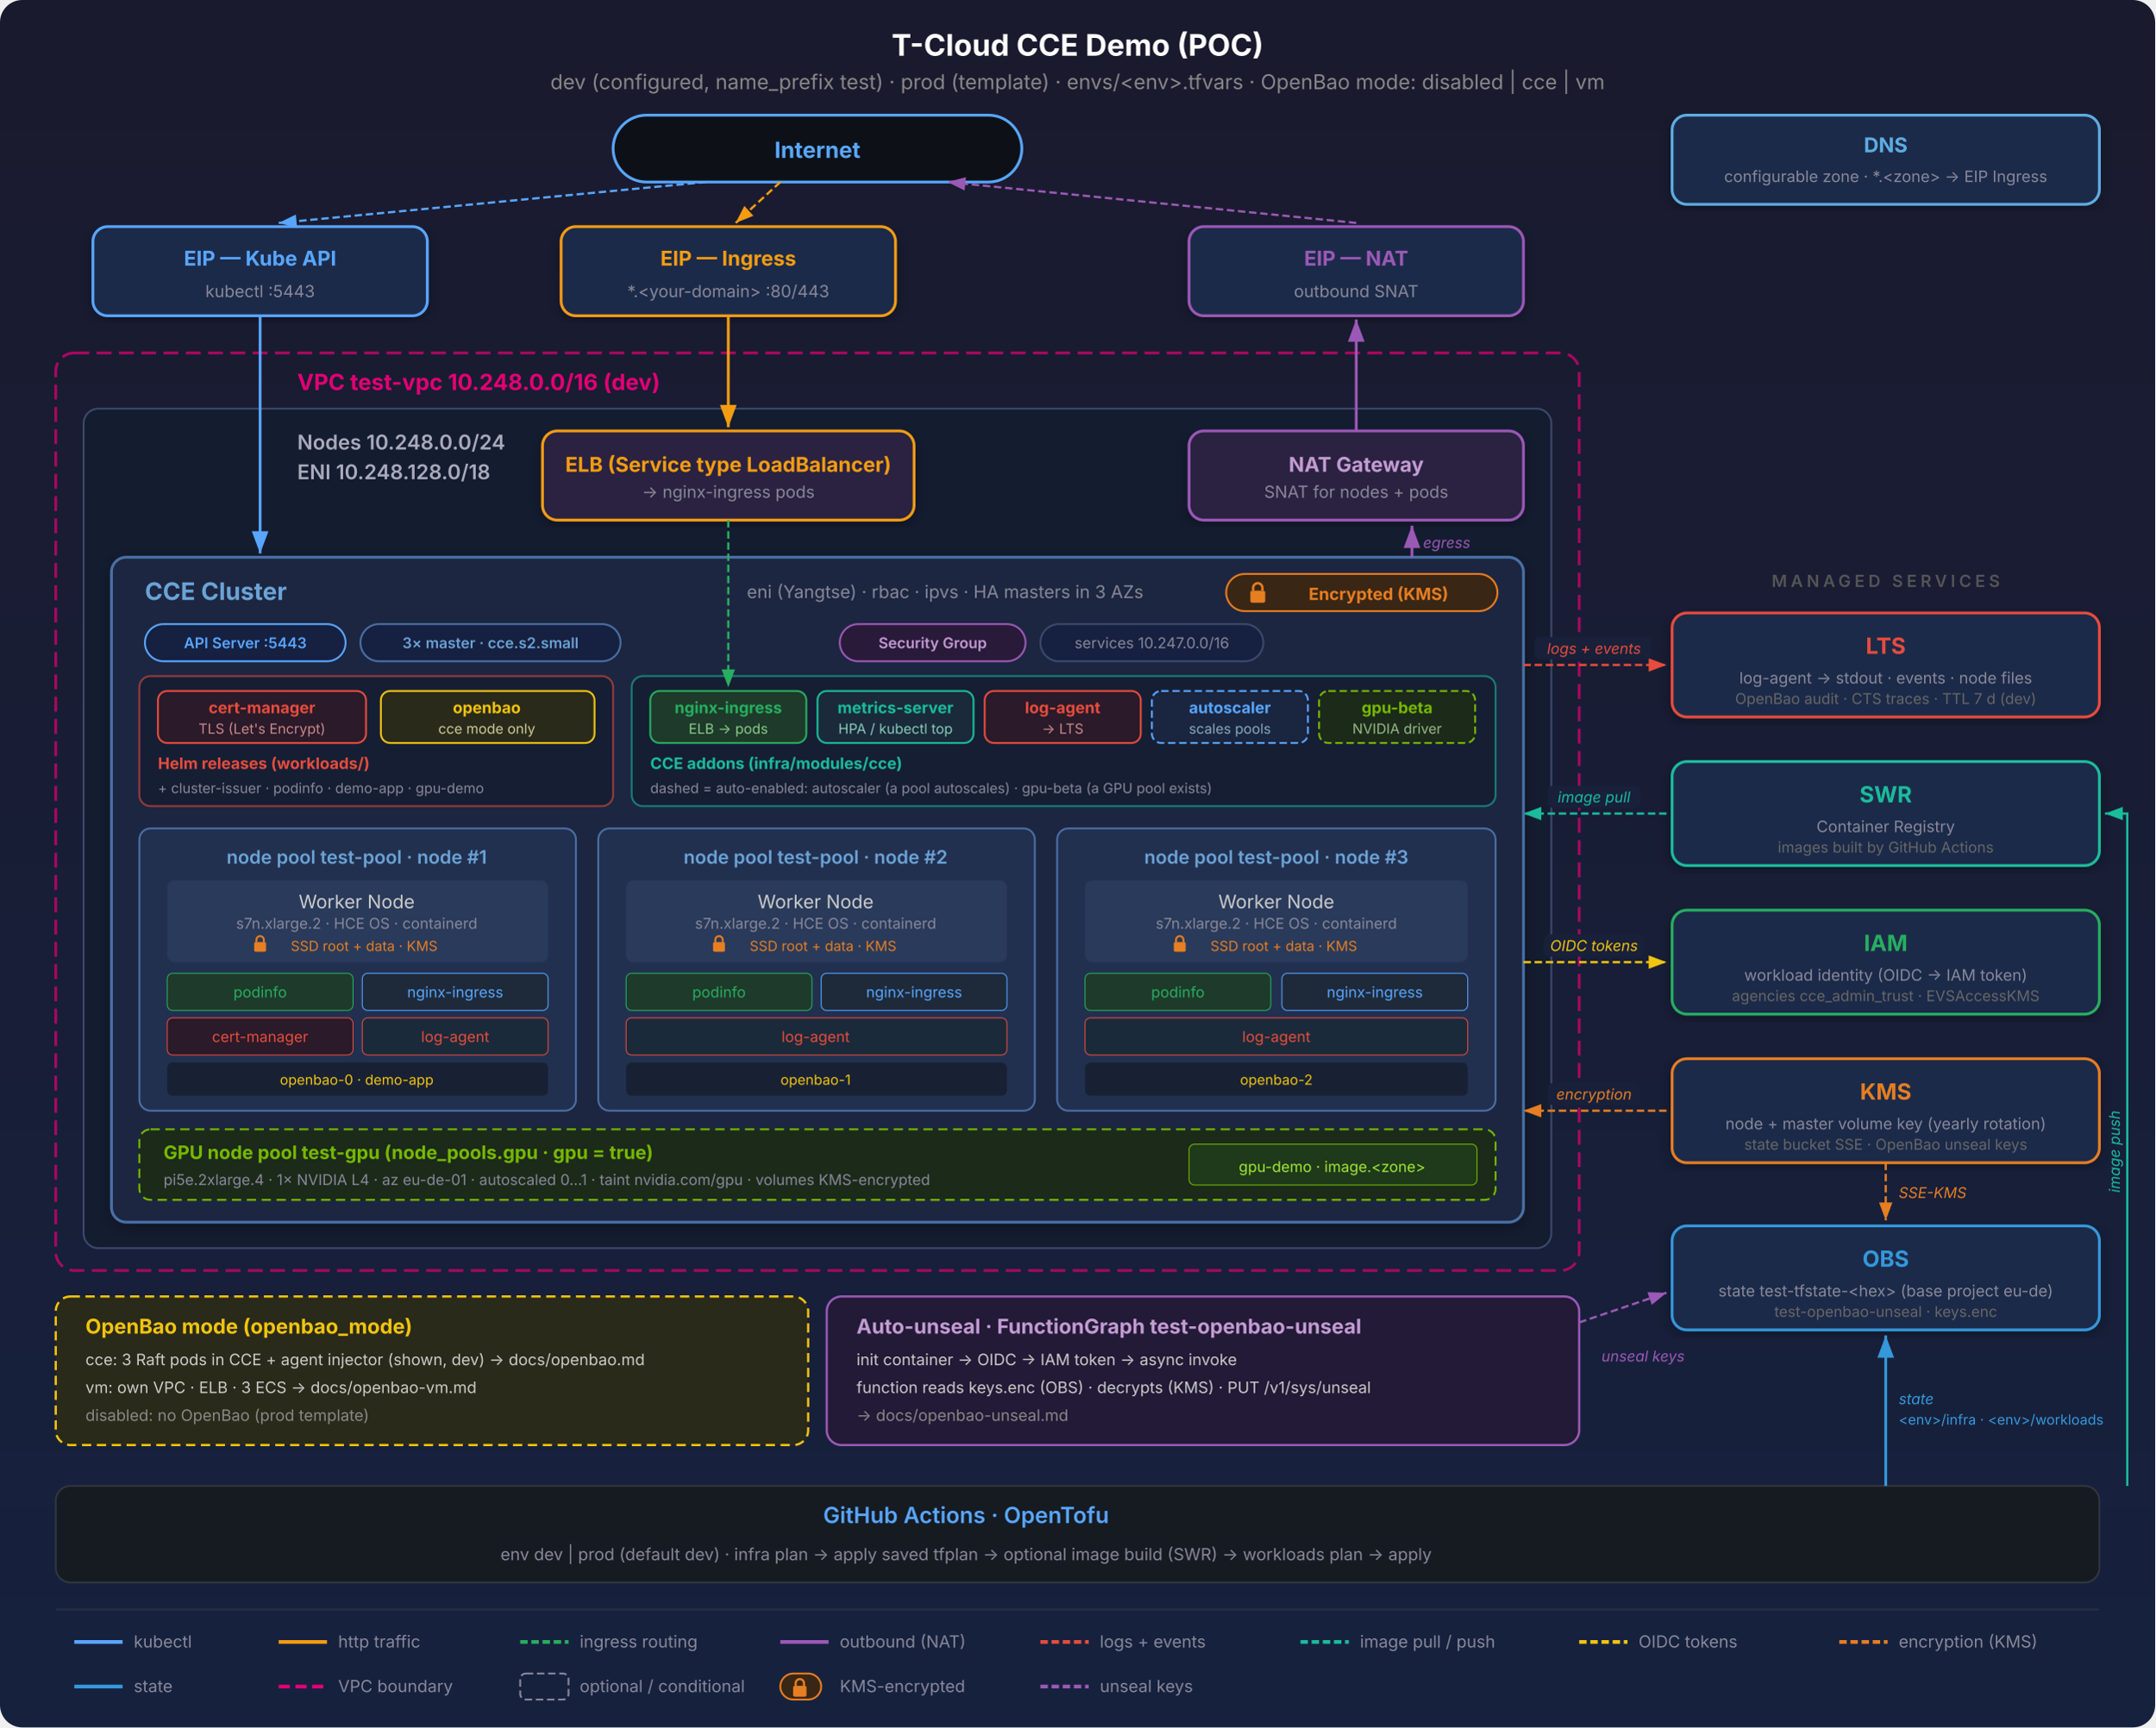
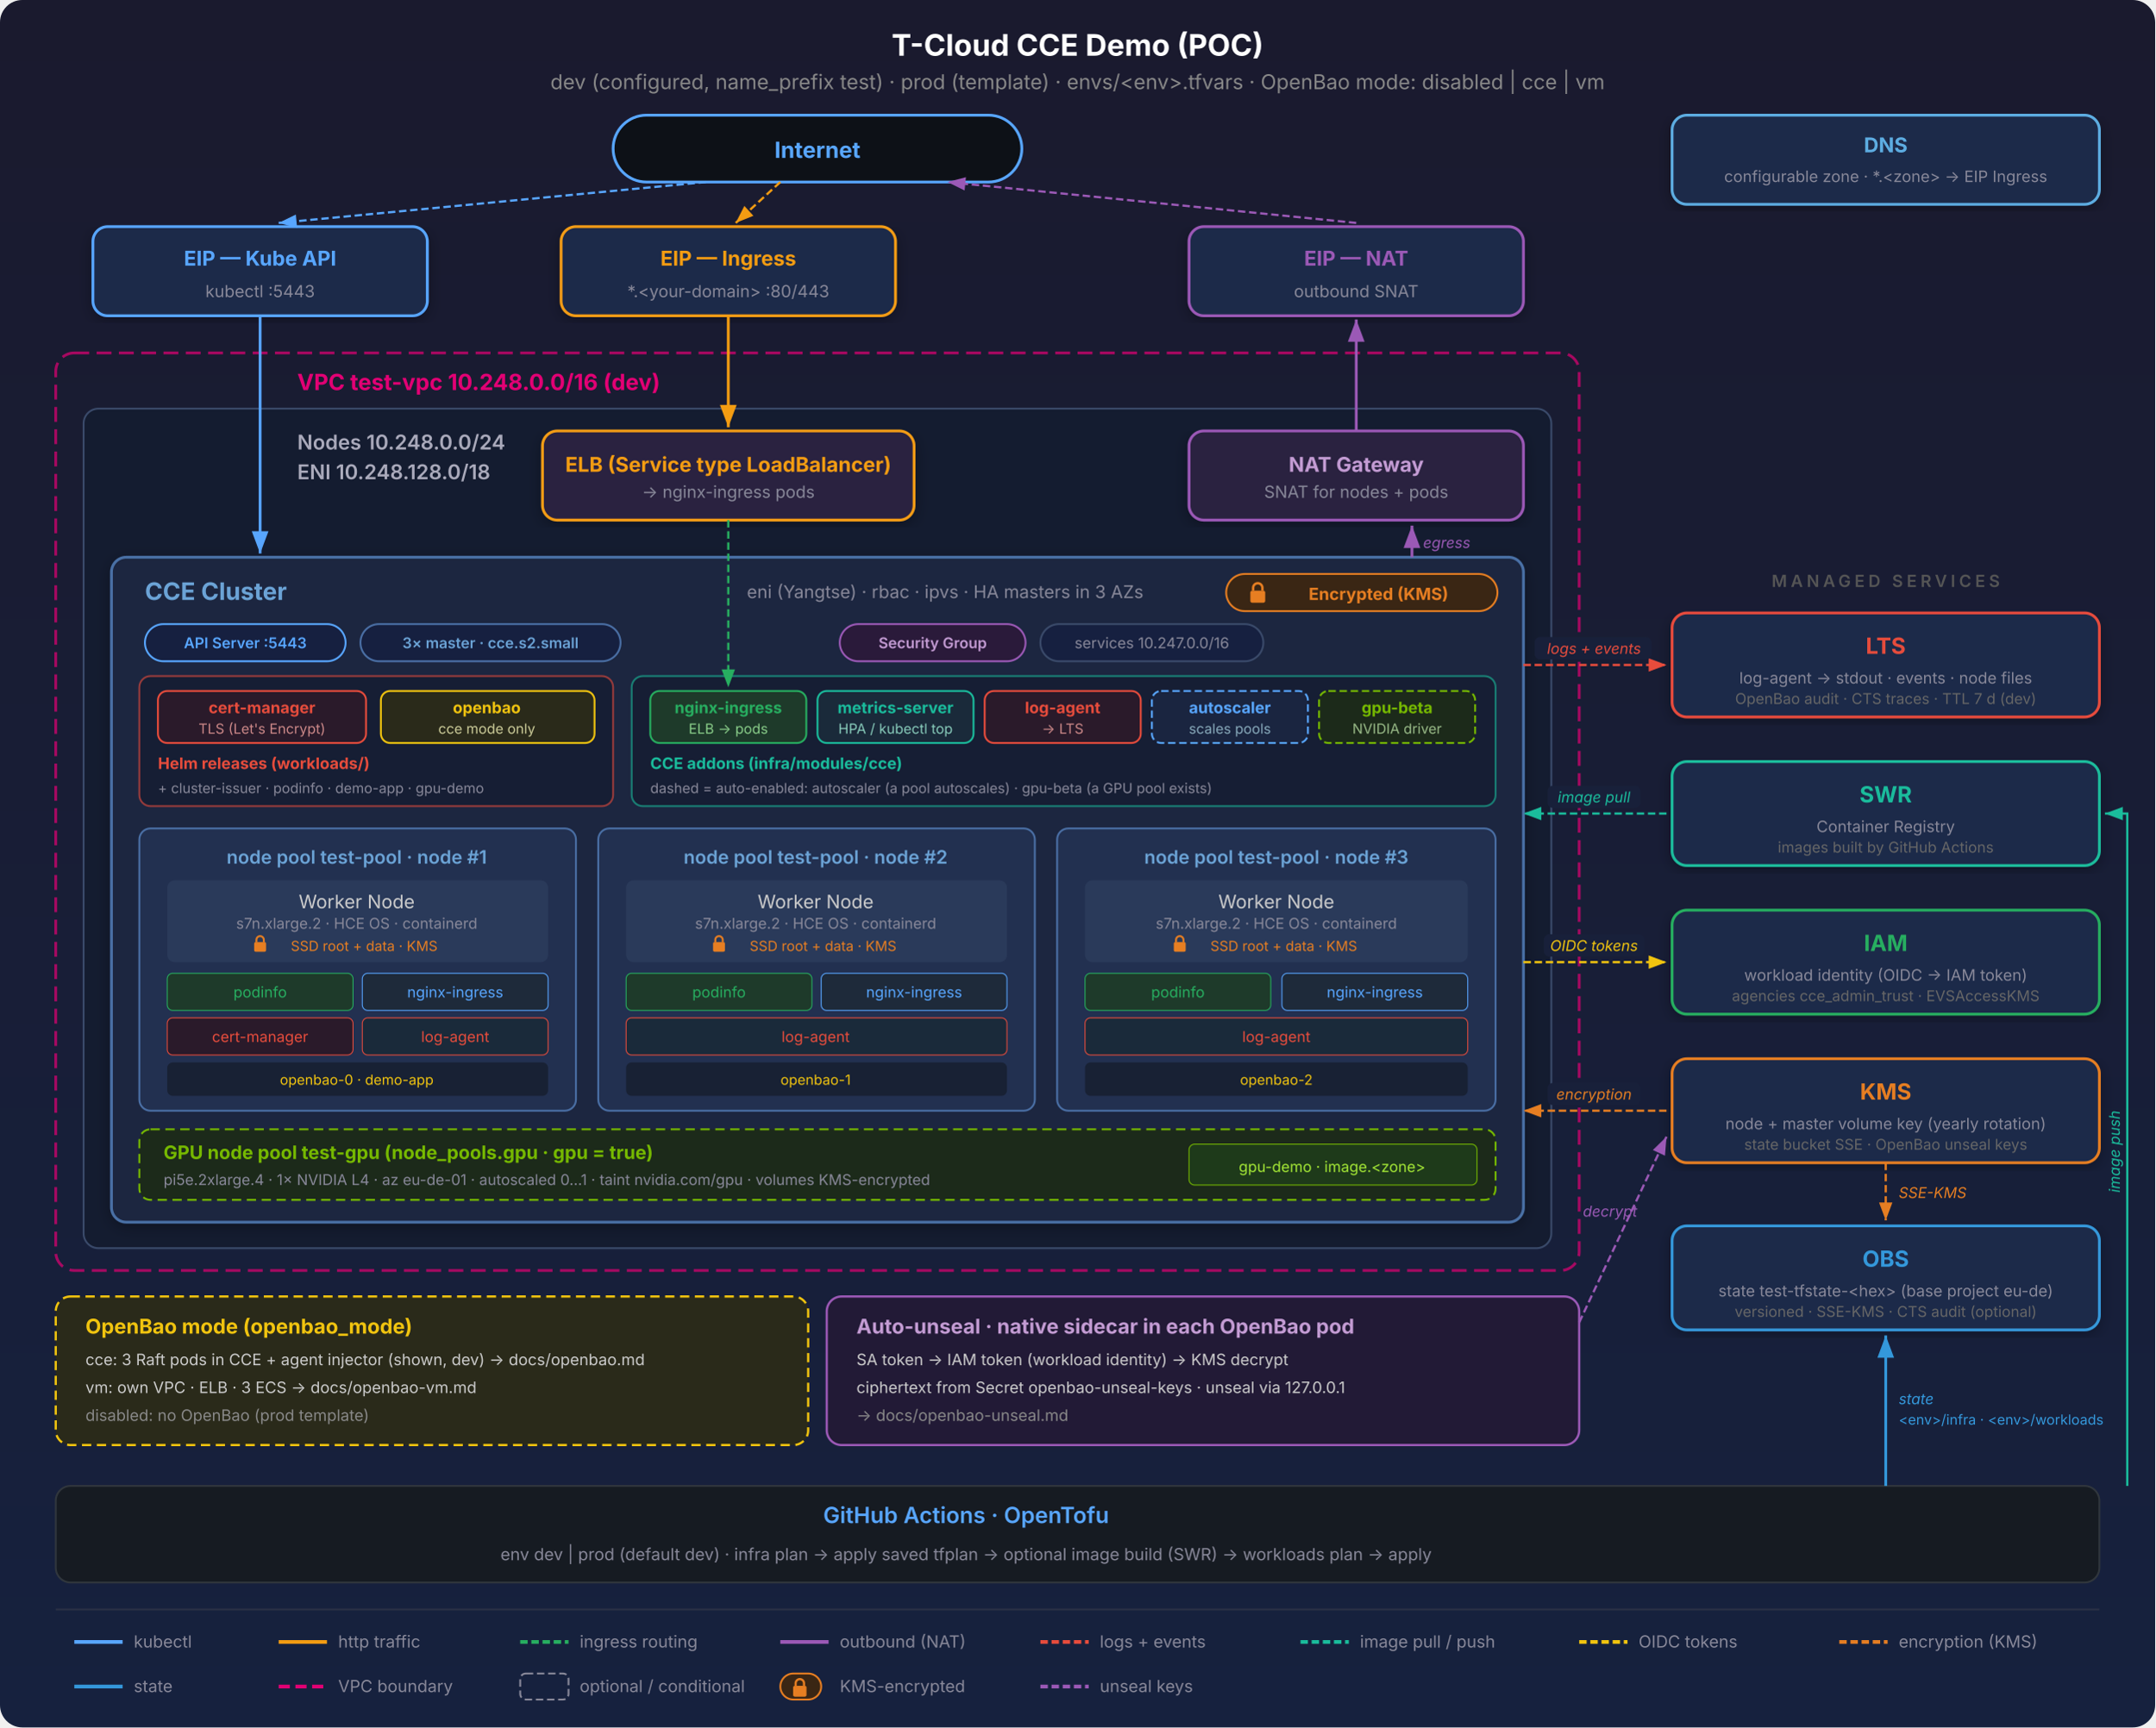
<svg xmlns="http://www.w3.org/2000/svg" viewBox="0 0 1160 930" font-family="Inter, -apple-system, sans-serif">
  <defs>
    <linearGradient id="bg" x1="0" y1="0" x2="0" y2="1">
      <stop offset="0%" stop-color="#1a1a2e" />
      <stop offset="100%" stop-color="#16213e" />
    </linearGradient>
    <filter id="shadow" x="-4%" y="-4%" width="108%" height="112%">
      <feDropShadow dx="0" dy="2" stdDeviation="4" flood-color="#000" flood-opacity="0.3" />
    </filter>
    <marker id="arrB" markerWidth="8" markerHeight="6" refX="8" refY="3" orient="auto">
      <path d="M0,0 L8,3 L0,6" fill="#58a6ff" />
    </marker>
    <marker id="arrO" markerWidth="8" markerHeight="6" refX="8" refY="3" orient="auto">
      <path d="M0,0 L8,3 L0,6" fill="#f39c12" />
    </marker>
    <marker id="arrG" markerWidth="8" markerHeight="6" refX="8" refY="3" orient="auto">
      <path d="M0,0 L8,3 L0,6" fill="#27ae60" />
    </marker>
    <marker id="arrR" markerWidth="8" markerHeight="6" refX="8" refY="3" orient="auto">
      <path d="M0,0 L8,3 L0,6" fill="#e74c3c" />
    </marker>
    <marker id="arrP" markerWidth="8" markerHeight="6" refX="8" refY="3" orient="auto">
      <path d="M0,0 L8,3 L0,6" fill="#9b59b6" />
    </marker>
    <marker id="arrT" markerWidth="8" markerHeight="6" refX="8" refY="3" orient="auto">
      <path d="M0,0 L8,3 L0,6" fill="#1abc9c" />
    </marker>
    <marker id="arrK" markerWidth="8" markerHeight="6" refX="8" refY="3" orient="auto">
      <path d="M0,0 L8,3 L0,6" fill="#e67e22" />
    </marker>
    <marker id="arrS" markerWidth="8" markerHeight="6" refX="8" refY="3" orient="auto">
      <path d="M0,0 L8,3 L0,6" fill="#3498db" />
    </marker>
    <marker id="arrY" markerWidth="8" markerHeight="6" refX="8" refY="3" orient="auto">
      <path d="M0,0 L8,3 L0,6" fill="#f1c40f" />
    </marker>
    <symbol id="lock" viewBox="0 0 10 12">
      <path d="M2.5,5 V3.5 a2.5,2.5 0 0 1 5,0 V5" fill="none" stroke="#e67e22" stroke-width="1.3" />
      <rect x="1" y="5" width="8" height="6.5" rx="1" fill="#e67e22" />
    </symbol>
  </defs>
  <rect width="1160" height="930" rx="12" fill="url(#bg)" />
  <text x="580" y="30" text-anchor="middle" fill="#fff" font-size="16" font-weight="700">T-Cloud CCE Demo (POC)</text>
  <text x="580" y="48" text-anchor="middle" fill="#888" font-size="11">dev (configured, name_prefix test) · prod (template) · envs/&lt;env&gt;.tfvars · OpenBao mode: disabled | cce | vm</text>
  <rect x="330" y="62" width="220" height="36" rx="18" fill="#0d1117" stroke="#58a6ff" stroke-width="1.5" />
  <text x="440" y="85" text-anchor="middle" fill="#58a6ff" font-size="12" font-weight="700">Internet</text>
  <rect x="50" y="122" width="180" height="48" rx="8" fill="#1e2a4a" stroke="#58a6ff" stroke-width="1.5" filter="url(#shadow)" />
  <text x="140" y="143" text-anchor="middle" fill="#58a6ff" font-size="11" font-weight="700">EIP — Kube API</text>
  <text x="140" y="160" text-anchor="middle" fill="#889" font-size="9">kubectl :5443</text>
  <rect x="302" y="122" width="180" height="48" rx="8" fill="#1e2a4a" stroke="#f39c12" stroke-width="1.5" filter="url(#shadow)" />
  <text x="392" y="143" text-anchor="middle" fill="#f39c12" font-size="11" font-weight="700">EIP — Ingress</text>
  <text x="392" y="160" text-anchor="middle" fill="#889" font-size="9">*.&lt;your-domain&gt; :80/443</text>
  <rect x="640" y="122" width="180" height="48" rx="8" fill="#1e2a4a" stroke="#9b59b6" stroke-width="1.5" filter="url(#shadow)" />
  <text x="730" y="143" text-anchor="middle" fill="#9b59b6" font-size="11" font-weight="700">EIP — NAT</text>
  <text x="730" y="160" text-anchor="middle" fill="#889" font-size="9">outbound SNAT</text>
  <line x1="380" y1="98" x2="150" y2="120" stroke="#58a6ff" stroke-width="1.2" stroke-dasharray="4 2" marker-end="url(#arrB)" />
  <line x1="420" y1="98" x2="396" y2="120" stroke="#f39c12" stroke-width="1.2" stroke-dasharray="4 2" marker-end="url(#arrO)" />
  <line x1="730" y1="120" x2="510" y2="98" stroke="#9b59b6" stroke-width="1.2" stroke-dasharray="4 2" marker-end="url(#arrP)" />
  <rect x="30" y="190" width="820" height="494" rx="10" fill="none" stroke="#e20074" stroke-width="1.5" stroke-dasharray="8 4" opacity="0.7" />
  <text x="160" y="210" fill="#e20074" font-size="12" font-weight="700">VPC test-vpc  10.248.0.0/16 (dev)</text>
  <rect x="45" y="220" width="790" height="452" rx="8" fill="#141c30" stroke="#3a4a6a" stroke-width="1" />
  <text x="160" y="242" fill="#aab" font-size="11" font-weight="600">Nodes 10.248.0.0/24</text>
  <text x="160" y="258" fill="#aab" font-size="11" font-weight="600">ENI 10.248.128.0/18</text>
  <rect x="292" y="232" width="200" height="48" rx="8" fill="#2a2040" stroke="#f39c12" stroke-width="1.5" filter="url(#shadow)" />
  <text x="392" y="254" text-anchor="middle" fill="#f39c12" font-size="11" font-weight="700">ELB  (Service type LoadBalancer)</text>
  <text x="392" y="268" text-anchor="middle" fill="#889" font-size="9">→ nginx-ingress pods</text>
  <line x1="392" y1="170" x2="392" y2="230" stroke="#f39c12" stroke-width="1.5" marker-end="url(#arrO)" />
  <rect x="640" y="232" width="180" height="48" rx="8" fill="#2a2040" stroke="#9b59b6" stroke-width="1.5" filter="url(#shadow)" />
  <text x="730" y="254" text-anchor="middle" fill="#c39bd3" font-size="11" font-weight="700">NAT Gateway</text>
  <text x="730" y="268" text-anchor="middle" fill="#889" font-size="9">SNAT for nodes + pods</text>
  <line x1="730" y1="232" x2="730" y2="172" stroke="#9b59b6" stroke-width="1.5" marker-end="url(#arrP)" />
  <line x1="140" y1="170" x2="140" y2="298" stroke="#58a6ff" stroke-width="1.5" marker-end="url(#arrB)" />
  <rect x="60" y="300" width="760" height="358" rx="8" fill="#1a2540" stroke="#4a6fa5" stroke-width="1.5" filter="url(#shadow)" />
  <text x="78" y="323" fill="#6ba3d6" font-size="13" font-weight="700">CCE Cluster</text>
  <text x="402" y="322" fill="#889" font-size="9.5">eni (Yangtse) · rbac · ipvs · HA masters in 3 AZs</text>
  <line x1="760" y1="300" x2="760" y2="283" stroke="#9b59b6" stroke-width="1.5" marker-end="url(#arrP)" />
  <text x="766" y="295" fill="#9b59b6" font-size="8" font-style="italic">egress</text>
  <rect x="660" y="309" width="146" height="20" rx="10" fill="#3a2614" stroke="#e67e22" stroke-width="1" />
  <use href="#lock" x="672" y="313" width="10" height="12" />
  <text x="742" y="323" text-anchor="middle" fill="#e67e22" font-size="9" font-weight="700">Encrypted (KMS)</text>
  <rect x="78" y="336" width="108" height="20" rx="10" fill="#162040" stroke="#58a6ff" stroke-width="1" />
  <text x="132" y="349" text-anchor="middle" fill="#58a6ff" font-size="8" font-weight="600">API Server :5443</text>
  <rect x="194" y="336" width="140" height="20" rx="10" fill="#162040" stroke="#4a6fa5" stroke-width="1" />
  <text x="264" y="349" text-anchor="middle" fill="#6ba3d6" font-size="8" font-weight="600">3× master · cce.s2.small</text>
  <rect x="452" y="336" width="100" height="20" rx="10" fill="#2a1a3a" stroke="#9b59b6" stroke-width="1" />
  <text x="502" y="349" text-anchor="middle" fill="#c39bd3" font-size="8" font-weight="600">Security Group</text>
  <rect x="560" y="336" width="120" height="20" rx="10" fill="#162040" stroke="#3a4a6a" stroke-width="1" />
  <text x="620" y="349" text-anchor="middle" fill="#889" font-size="8">services 10.247.0.0/16</text>
  <rect x="75" y="364" width="255" height="70" rx="6" fill="#161e34" stroke="#e74c3c" stroke-width="1" stroke-opacity="0.6" />
  <rect x="85" y="372" width="112" height="28" rx="5" fill="#2a1a2a" stroke="#e74c3c" stroke-width="1" />
  <text x="141" y="384" text-anchor="middle" fill="#e74c3c" font-size="8.5" font-weight="700">cert-manager</text>
  <text x="141" y="395" text-anchor="middle" fill="#c88" font-size="7.5">TLS (Let's Encrypt)</text>
  <rect x="205" y="372" width="115" height="28" rx="5" fill="#2a2a1a" stroke="#f1c40f" stroke-width="1" />
  <text x="262" y="384" text-anchor="middle" fill="#f1c40f" font-size="8.5" font-weight="700">openbao</text>
  <text x="262" y="395" text-anchor="middle" fill="#cc9" font-size="7.5">cce mode only</text>
  <text x="85" y="414" fill="#e74c3c" font-size="8.5" font-weight="700">Helm releases (workloads/)</text>
  <text x="85" y="427" fill="#889" font-size="7.5">+ cluster-issuer · podinfo · demo-app · gpu-demo</text>
  <rect x="340" y="364" width="465" height="70" rx="6" fill="#161e34" stroke="#1abc9c" stroke-width="1" stroke-opacity="0.6" />
  <rect x="350" y="372" width="84" height="28" rx="5" fill="#1e3a2a" stroke="#27ae60" stroke-width="1" />
  <text x="392" y="384" text-anchor="middle" fill="#27ae60" font-size="8.5" font-weight="700">nginx-ingress</text>
  <text x="392" y="395" text-anchor="middle" fill="#8c8" font-size="7.5">ELB → pods</text>
  <rect x="440" y="372" width="84" height="28" rx="5" fill="#1a2a3a" stroke="#1abc9c" stroke-width="1" />
  <text x="482" y="384" text-anchor="middle" fill="#1abc9c" font-size="8.5" font-weight="700">metrics-server</text>
  <text x="482" y="395" text-anchor="middle" fill="#8cb" font-size="7.5">HPA / kubectl top</text>
  <rect x="530" y="372" width="84" height="28" rx="5" fill="#2a1a2a" stroke="#e74c3c" stroke-width="1" />
  <text x="572" y="384" text-anchor="middle" fill="#e74c3c" font-size="8.5" font-weight="700">log-agent</text>
  <text x="572" y="395" text-anchor="middle" fill="#c88" font-size="7.5">→ LTS</text>
  <rect x="620" y="372" width="84" height="28" rx="5" fill="#1a2540" stroke="#58a6ff" stroke-width="1" stroke-dasharray="4 2" />
  <text x="662" y="384" text-anchor="middle" fill="#58a6ff" font-size="8.5" font-weight="700">autoscaler</text>
  <text x="662" y="395" text-anchor="middle" fill="#8ab" font-size="7.5">scales pools</text>
  <rect x="710" y="372" width="84" height="28" rx="5" fill="#1c2a1a" stroke="#76b900" stroke-width="1" stroke-dasharray="4 2" />
  <text x="752" y="384" text-anchor="middle" fill="#76b900" font-size="8.5" font-weight="700">gpu-beta</text>
  <text x="752" y="395" text-anchor="middle" fill="#9b8" font-size="7.5">NVIDIA driver</text>
  <text x="350" y="414" fill="#1abc9c" font-size="8.5" font-weight="700">CCE addons (infra/modules/cce)</text>
  <text x="350" y="427" fill="#889" font-size="7.5">dashed = auto-enabled: autoscaler (a pool autoscales) · gpu-beta (a GPU pool exists)</text>
  <line x1="392" y1="280" x2="392" y2="370" stroke="#27ae60" stroke-width="1.2" stroke-dasharray="4 2" marker-end="url(#arrG)" />
  <rect x="75" y="446" width="235" height="152" rx="6" fill="#223050" stroke="#4a6fa5" stroke-width="1" />
  <text x="192" y="465" text-anchor="middle" fill="#6ba3d6" font-size="10" font-weight="600">node pool test-pool · node #1</text>
  <rect x="90" y="474" width="205" height="44" rx="4" fill="#2a3a5a" />
  <text x="192" y="489" text-anchor="middle" fill="#ccc" font-size="10">Worker Node</text>
  <text x="192" y="500" text-anchor="middle" fill="#889" font-size="8">s7n.xlarge.2 · HCE OS · containerd</text>
  <use href="#lock" x="136" y="503" width="8" height="10" />
  <text x="196" y="512" text-anchor="middle" fill="#e67e22" font-size="7.5">SSD root + data · KMS</text>
  <rect x="90" y="524" width="100" height="20" rx="3" fill="#1e3a2a" stroke="#27ae60" stroke-width="0.5" />
  <text x="140" y="537" text-anchor="middle" fill="#27ae60" font-size="8">podinfo</text>
  <rect x="195" y="524" width="100" height="20" rx="3" fill="#1e2a3a" stroke="#58a6ff" stroke-width="0.5" />
  <text x="245" y="537" text-anchor="middle" fill="#58a6ff" font-size="8">nginx-ingress</text>
  <rect x="90" y="548" width="100" height="20" rx="3" fill="#2a1a2a" stroke="#e74c3c" stroke-width="0.5" />
  <text x="140" y="561" text-anchor="middle" fill="#e74c3c" font-size="8">cert-manager</text>
  <rect x="195" y="548" width="100" height="20" rx="3" fill="#1a2a3a" stroke="#e74c3c" stroke-width="0.5" />
  <text x="245" y="561" text-anchor="middle" fill="#e74c3c" font-size="8">log-agent</text>
  <rect x="90" y="572" width="205" height="18" rx="3" fill="#0d1117" opacity="0.5" />
  <text x="192" y="584" text-anchor="middle" fill="#f1c40f" font-size="7.5">openbao-0 · demo-app</text>
  <rect x="322" y="446" width="235" height="152" rx="6" fill="#223050" stroke="#4a6fa5" stroke-width="1" />
  <text x="439" y="465" text-anchor="middle" fill="#6ba3d6" font-size="10" font-weight="600">node pool test-pool · node #2</text>
  <rect x="337" y="474" width="205" height="44" rx="4" fill="#2a3a5a" />
  <text x="439" y="489" text-anchor="middle" fill="#ccc" font-size="10">Worker Node</text>
  <text x="439" y="500" text-anchor="middle" fill="#889" font-size="8">s7n.xlarge.2 · HCE OS · containerd</text>
  <use href="#lock" x="383" y="503" width="8" height="10" />
  <text x="443" y="512" text-anchor="middle" fill="#e67e22" font-size="7.5">SSD root + data · KMS</text>
  <rect x="337" y="524" width="100" height="20" rx="3" fill="#1e3a2a" stroke="#27ae60" stroke-width="0.5" />
  <text x="387" y="537" text-anchor="middle" fill="#27ae60" font-size="8">podinfo</text>
  <rect x="442" y="524" width="100" height="20" rx="3" fill="#1e2a3a" stroke="#58a6ff" stroke-width="0.5" />
  <text x="492" y="537" text-anchor="middle" fill="#58a6ff" font-size="8">nginx-ingress</text>
  <rect x="337" y="548" width="205" height="20" rx="3" fill="#1a2a3a" stroke="#e74c3c" stroke-width="0.5" />
  <text x="439" y="561" text-anchor="middle" fill="#e74c3c" font-size="8">log-agent</text>
  <rect x="337" y="572" width="205" height="18" rx="3" fill="#0d1117" opacity="0.5" />
  <text x="439" y="584" text-anchor="middle" fill="#f1c40f" font-size="7.5">openbao-1</text>
  <rect x="569" y="446" width="236" height="152" rx="6" fill="#223050" stroke="#4a6fa5" stroke-width="1" />
  <text x="687" y="465" text-anchor="middle" fill="#6ba3d6" font-size="10" font-weight="600">node pool test-pool · node #3</text>
  <rect x="584" y="474" width="206" height="44" rx="4" fill="#2a3a5a" />
  <text x="687" y="489" text-anchor="middle" fill="#ccc" font-size="10">Worker Node</text>
  <text x="687" y="500" text-anchor="middle" fill="#889" font-size="8">s7n.xlarge.2 · HCE OS · containerd</text>
  <use href="#lock" x="631" y="503" width="8" height="10" />
  <text x="691" y="512" text-anchor="middle" fill="#e67e22" font-size="7.5">SSD root + data · KMS</text>
  <rect x="584" y="524" width="100" height="20" rx="3" fill="#1e3a2a" stroke="#27ae60" stroke-width="0.5" />
  <text x="634" y="537" text-anchor="middle" fill="#27ae60" font-size="8">podinfo</text>
  <rect x="690" y="524" width="100" height="20" rx="3" fill="#1e2a3a" stroke="#58a6ff" stroke-width="0.5" />
  <text x="740" y="537" text-anchor="middle" fill="#58a6ff" font-size="8">nginx-ingress</text>
  <rect x="584" y="548" width="206" height="20" rx="3" fill="#1a2a3a" stroke="#e74c3c" stroke-width="0.5" />
  <text x="687" y="561" text-anchor="middle" fill="#e74c3c" font-size="8">log-agent</text>
  <rect x="584" y="572" width="206" height="18" rx="3" fill="#0d1117" opacity="0.5" />
  <text x="687" y="584" text-anchor="middle" fill="#f1c40f" font-size="7.5">openbao-2</text>
  <rect x="75" y="608" width="730" height="38" rx="6" fill="#1c2a1a" stroke="#76b900" stroke-width="1" stroke-dasharray="5 3" />
  <text x="88" y="624" fill="#76b900" font-size="10" font-weight="700">GPU node pool test-gpu  (node_pools.gpu · gpu = true)</text>
  <text x="88" y="638" fill="#889" font-size="8">pi5e.2xlarge.4 · 1× NVIDIA L4 · az eu-de-01 · autoscaled 0…1 · taint nvidia.com/gpu · volumes KMS-encrypted</text>
  <rect x="640" y="616" width="155" height="22" rx="3" fill="#1e3a1a" stroke="#76b900" stroke-width="0.5" />
  <text x="717" y="631" text-anchor="middle" fill="#a3e635" font-size="8">gpu-demo · image.&lt;zone&gt;</text>
  <text x="1015" y="316" text-anchor="middle" fill="#555" font-size="9" font-weight="600" letter-spacing="2">MANAGED SERVICES</text>
  <rect x="900" y="62" width="230" height="48" rx="8" fill="#1e2a4a" stroke="#5dade2" stroke-width="1.5" filter="url(#shadow)" />
  <text x="1015" y="82" text-anchor="middle" fill="#5dade2" font-size="11" font-weight="700">DNS</text>
  <text x="1015" y="98" text-anchor="middle" fill="#889" font-size="8.5">configurable zone · *.&lt;zone&gt; → EIP Ingress</text>
  <rect x="900" y="330" width="230" height="56" rx="8" fill="#1e2a4a" stroke="#e74c3c" stroke-width="1.5" filter="url(#shadow)" />
  <text x="1015" y="352" text-anchor="middle" fill="#e74c3c" font-size="12" font-weight="700">LTS</text>
  <text x="1015" y="368" text-anchor="middle" fill="#889" font-size="8.5">log-agent → stdout · events · node files</text>
  <text x="1015" y="379" text-anchor="middle" fill="#666" font-size="8">OpenBao audit · CTS traces · TTL 7 d (dev)</text>
  <rect x="900" y="410" width="230" height="56" rx="8" fill="#1e2a4a" stroke="#1abc9c" stroke-width="1.5" filter="url(#shadow)" />
  <text x="1015" y="432" text-anchor="middle" fill="#1abc9c" font-size="12" font-weight="700">SWR</text>
  <text x="1015" y="448" text-anchor="middle" fill="#889" font-size="8.5">Container Registry</text>
  <text x="1015" y="459" text-anchor="middle" fill="#666" font-size="8">images built by GitHub Actions</text>
  <rect x="900" y="490" width="230" height="56" rx="8" fill="#1e2a4a" stroke="#27ae60" stroke-width="1.5" filter="url(#shadow)" />
  <text x="1015" y="512" text-anchor="middle" fill="#27ae60" font-size="12" font-weight="700">IAM</text>
  <text x="1015" y="528" text-anchor="middle" fill="#889" font-size="8.5">workload identity (OIDC → IAM token)</text>
  <text x="1015" y="539" text-anchor="middle" fill="#666" font-size="8">agencies cce_admin_trust · EVSAccessKMS</text>
  <rect x="900" y="570" width="230" height="56" rx="8" fill="#1e2a4a" stroke="#e67e22" stroke-width="1.5" filter="url(#shadow)" />
  <text x="1015" y="592" text-anchor="middle" fill="#e67e22" font-size="12" font-weight="700">KMS</text>
  <text x="1015" y="608" text-anchor="middle" fill="#889" font-size="8.5">node + master volume key (yearly rotation)</text>
  <text x="1015" y="619" text-anchor="middle" fill="#666" font-size="8">state bucket SSE · OpenBao unseal keys</text>
  <rect x="900" y="660" width="230" height="56" rx="8" fill="#1e2a4a" stroke="#3498db" stroke-width="1.5" filter="url(#shadow)" />
  <text x="1015" y="682" text-anchor="middle" fill="#3498db" font-size="12" font-weight="700">OBS</text>
  <text x="1015" y="698" text-anchor="middle" fill="#889" font-size="8.5">state test-tfstate-&lt;hex&gt; (base project eu-de)</text>
-   <text x="1015" y="709" text-anchor="middle" fill="#666" font-size="8">test-openbao-unseal · keys.enc</text>
+   <text x="1015" y="709" text-anchor="middle" fill="#666" font-size="8">versioned · SSE-KMS · CTS audit (optional)</text>
  <line x1="820" y1="358" x2="897" y2="358" stroke="#e74c3c" stroke-width="1.2" stroke-dasharray="4 2" marker-end="url(#arrR)" />
  <rect x="826" y="343" width="63" height="12" rx="3" fill="#18203a" />
  <text x="858" y="352" text-anchor="middle" fill="#e74c3c" font-size="8" font-style="italic">logs + events</text>
  <line x1="897" y1="438" x2="820" y2="438" stroke="#1abc9c" stroke-width="1.2" stroke-dasharray="4 2" marker-end="url(#arrT)" />
  <rect x="833" y="423" width="50" height="12" rx="3" fill="#18203a" />
  <text x="858" y="432" text-anchor="middle" fill="#1abc9c" font-size="8" font-style="italic">image pull</text>
  <line x1="820" y1="518" x2="897" y2="518" stroke="#f1c40f" stroke-width="1.2" stroke-dasharray="4 2" marker-end="url(#arrY)" />
  <rect x="831" y="503" width="54" height="12" rx="3" fill="#18203a" />
  <text x="858" y="512" text-anchor="middle" fill="#f1c40f" font-size="8" font-style="italic">OIDC tokens</text>
  <line x1="897" y1="598" x2="820" y2="598" stroke="#e67e22" stroke-width="1.2" stroke-dasharray="4 2" marker-end="url(#arrK)" />
  <rect x="833" y="583" width="50" height="12" rx="3" fill="#18203a" />
  <text x="858" y="592" text-anchor="middle" fill="#e67e22" font-size="8" font-style="italic">encryption</text>
  <line x1="1015" y1="626" x2="1015" y2="657" stroke="#e67e22" stroke-width="1.2" stroke-dasharray="4 2" marker-end="url(#arrK)" />
  <text x="1022" y="645" fill="#e67e22" font-size="8" font-style="italic">SSE-KMS</text>
  <rect x="30" y="698" width="405" height="80" rx="8" fill="#2a2a1a" stroke="#f1c40f" stroke-width="1.2" stroke-dasharray="5 3" />
  <text x="46" y="718" fill="#f1c40f" font-size="11" font-weight="700">OpenBao mode (openbao_mode)</text>
  <text x="46" y="735" fill="#ccc" font-size="8.5">cce: 3 Raft pods in CCE + agent injector (shown, dev) → docs/openbao.md</text>
  <text x="46" y="750" fill="#ccc" font-size="8.5">vm: own VPC · ELB · 3 ECS → docs/openbao-vm.md</text>
  <text x="46" y="765" fill="#888" font-size="8.5">disabled: no OpenBao (prod template)</text>
  <rect x="445" y="698" width="405" height="80" rx="8" fill="#221a36" stroke="#9b59b6" stroke-width="1.2" />
-   <text x="461" y="718" fill="#c39bd3" font-size="11" font-weight="700">Auto-unseal · FunctionGraph test-openbao-unseal</text>
-   <text x="461" y="735" fill="#ccc" font-size="8.5">init container → OIDC → IAM token → async invoke</text>
-   <text x="461" y="750" fill="#ccc" font-size="8.5">function reads keys.enc (OBS) · decrypts (KMS) · PUT /v1/sys/unseal</text>
+   <text x="461" y="718" fill="#c39bd3" font-size="11" font-weight="700">Auto-unseal · native sidecar in each OpenBao pod</text>
+   <text x="461" y="735" fill="#ccc" font-size="8.5">SA token → IAM token (workload identity) → KMS decrypt</text>
+   <text x="461" y="750" fill="#ccc" font-size="8.5">ciphertext from Secret openbao-unseal-keys · unseal via 127.0.0.1</text>
  <text x="461" y="765" fill="#888" font-size="8.5">→ docs/openbao-unseal.md</text>
-   <line x1="850" y1="712" x2="897" y2="696" stroke="#9b59b6" stroke-width="1.2" stroke-dasharray="4 2" marker-end="url(#arrP)" />
-   <text x="862" y="733" fill="#9b59b6" font-size="8" font-style="italic">unseal keys</text>
+   <line x1="850" y1="712" x2="897" y2="612" stroke="#9b59b6" stroke-width="1.2" stroke-dasharray="4 2" marker-end="url(#arrP)" />
+   <text x="852" y="655" fill="#9b59b6" font-size="8" font-style="italic">decrypt</text>
  <rect x="30" y="800" width="1100" height="52" rx="8" fill="#161b22" stroke="#30363d" stroke-width="1" />
  <text x="520" y="820" text-anchor="middle" fill="#58a6ff" font-size="12" font-weight="600">GitHub Actions · OpenTofu</text>
  <text x="520" y="840" text-anchor="middle" fill="#889" font-size="9">env dev | prod (default dev) · infra plan → apply saved tfplan → optional image build (SWR) → workloads plan → apply</text>
  <line x1="1015" y1="800" x2="1015" y2="719" stroke="#3498db" stroke-width="1.5" marker-end="url(#arrS)" />
  <text x="1022" y="756" fill="#3498db" font-size="8" font-style="italic">state</text>
  <text x="1022" y="767" fill="#3498db" font-size="7.5">&lt;env&gt;/infra · &lt;env&gt;/workloads</text>
  <path d="M1145,800 L1145,438 L1133,438" fill="none" stroke="#1abc9c" stroke-width="1.2" marker-end="url(#arrT)" />
  <text x="1141" y="620" fill="#1abc9c" font-size="8" font-style="italic" text-anchor="middle" transform="rotate(-90,1141,620)">image push</text>
  <rect x="30" y="866" width="1100" height="1" fill="#2a3045" />
  <line x1="40" y1="884" x2="66" y2="884" stroke="#58a6ff" stroke-width="2" />
  <text x="72" y="887" fill="#889" font-size="9">kubectl</text>
  <line x1="150" y1="884" x2="176" y2="884" stroke="#f39c12" stroke-width="2" />
  <text x="182" y="887" fill="#889" font-size="9">http traffic</text>
  <line x1="280" y1="884" x2="306" y2="884" stroke="#27ae60" stroke-width="2" stroke-dasharray="4 2" />
  <text x="312" y="887" fill="#889" font-size="9">ingress routing</text>
  <line x1="420" y1="884" x2="446" y2="884" stroke="#9b59b6" stroke-width="2" />
  <text x="452" y="887" fill="#889" font-size="9">outbound (NAT)</text>
  <line x1="560" y1="884" x2="586" y2="884" stroke="#e74c3c" stroke-width="2" stroke-dasharray="4 2" />
  <text x="592" y="887" fill="#889" font-size="9">logs + events</text>
  <line x1="700" y1="884" x2="726" y2="884" stroke="#1abc9c" stroke-width="2" stroke-dasharray="4 2" />
  <text x="732" y="887" fill="#889" font-size="9">image pull / push</text>
  <line x1="850" y1="884" x2="876" y2="884" stroke="#f1c40f" stroke-width="2" stroke-dasharray="4 2" />
  <text x="882" y="887" fill="#889" font-size="9">OIDC tokens</text>
  <line x1="990" y1="884" x2="1016" y2="884" stroke="#e67e22" stroke-width="2" stroke-dasharray="4 2" />
  <text x="1022" y="887" fill="#889" font-size="9">encryption (KMS)</text>
  <line x1="40" y1="908" x2="66" y2="908" stroke="#3498db" stroke-width="2" />
  <text x="72" y="911" fill="#889" font-size="9">state</text>
  <line x1="150" y1="908" x2="176" y2="908" stroke="#e20074" stroke-width="2" stroke-dasharray="6 3" />
  <text x="182" y="911" fill="#889" font-size="9">VPC boundary</text>
  <rect x="280" y="901" width="26" height="14" rx="3" fill="none" stroke="#889" stroke-width="1" stroke-dasharray="4 2" />
  <text x="312" y="911" fill="#889" font-size="9">optional / conditional</text>
  <rect x="420" y="901" width="22" height="14" rx="7" fill="#3a2614" stroke="#e67e22" stroke-width="1" />
  <use href="#lock" x="426" y="903" width="9" height="11" />
  <text x="452" y="911" fill="#889" font-size="9">KMS-encrypted</text>
  <line x1="560" y1="908" x2="586" y2="908" stroke="#9b59b6" stroke-width="2" stroke-dasharray="4 2" />
  <text x="592" y="911" fill="#889" font-size="9">unseal keys</text>
</svg>
